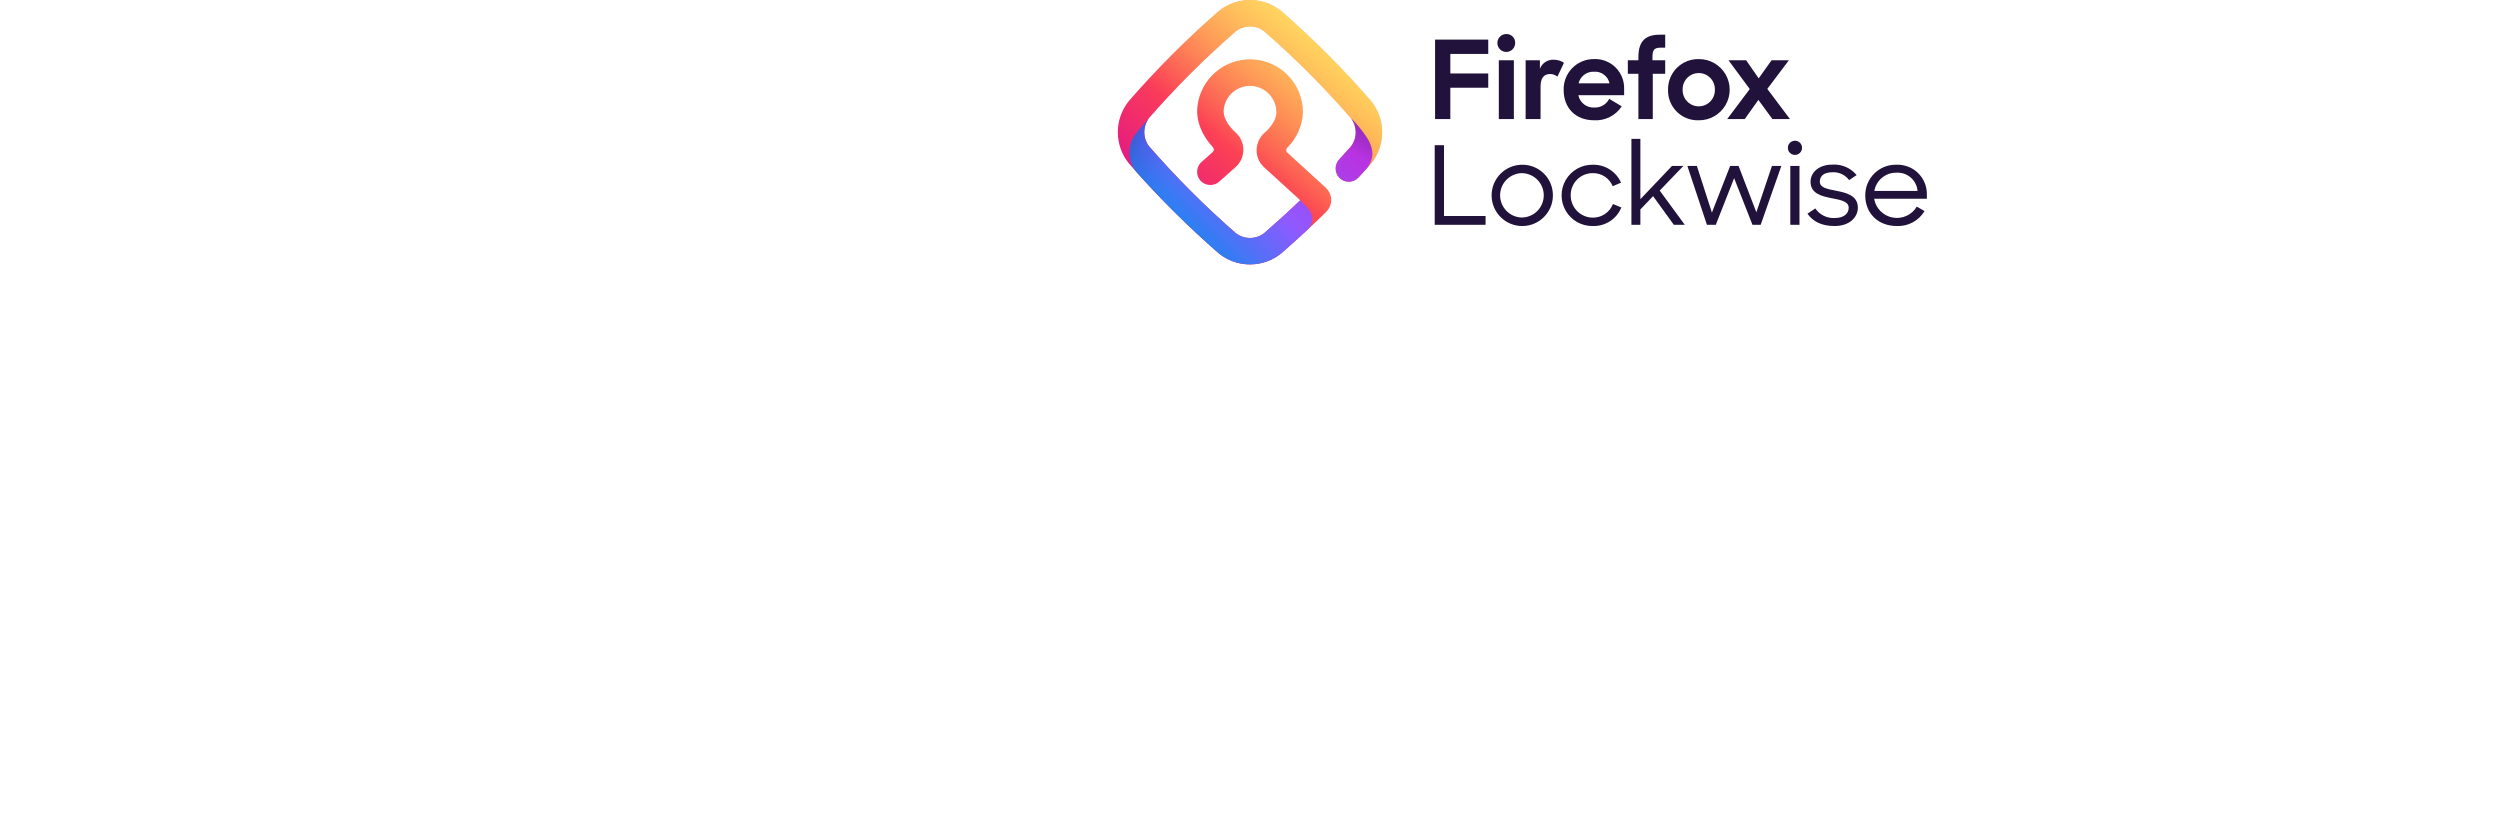
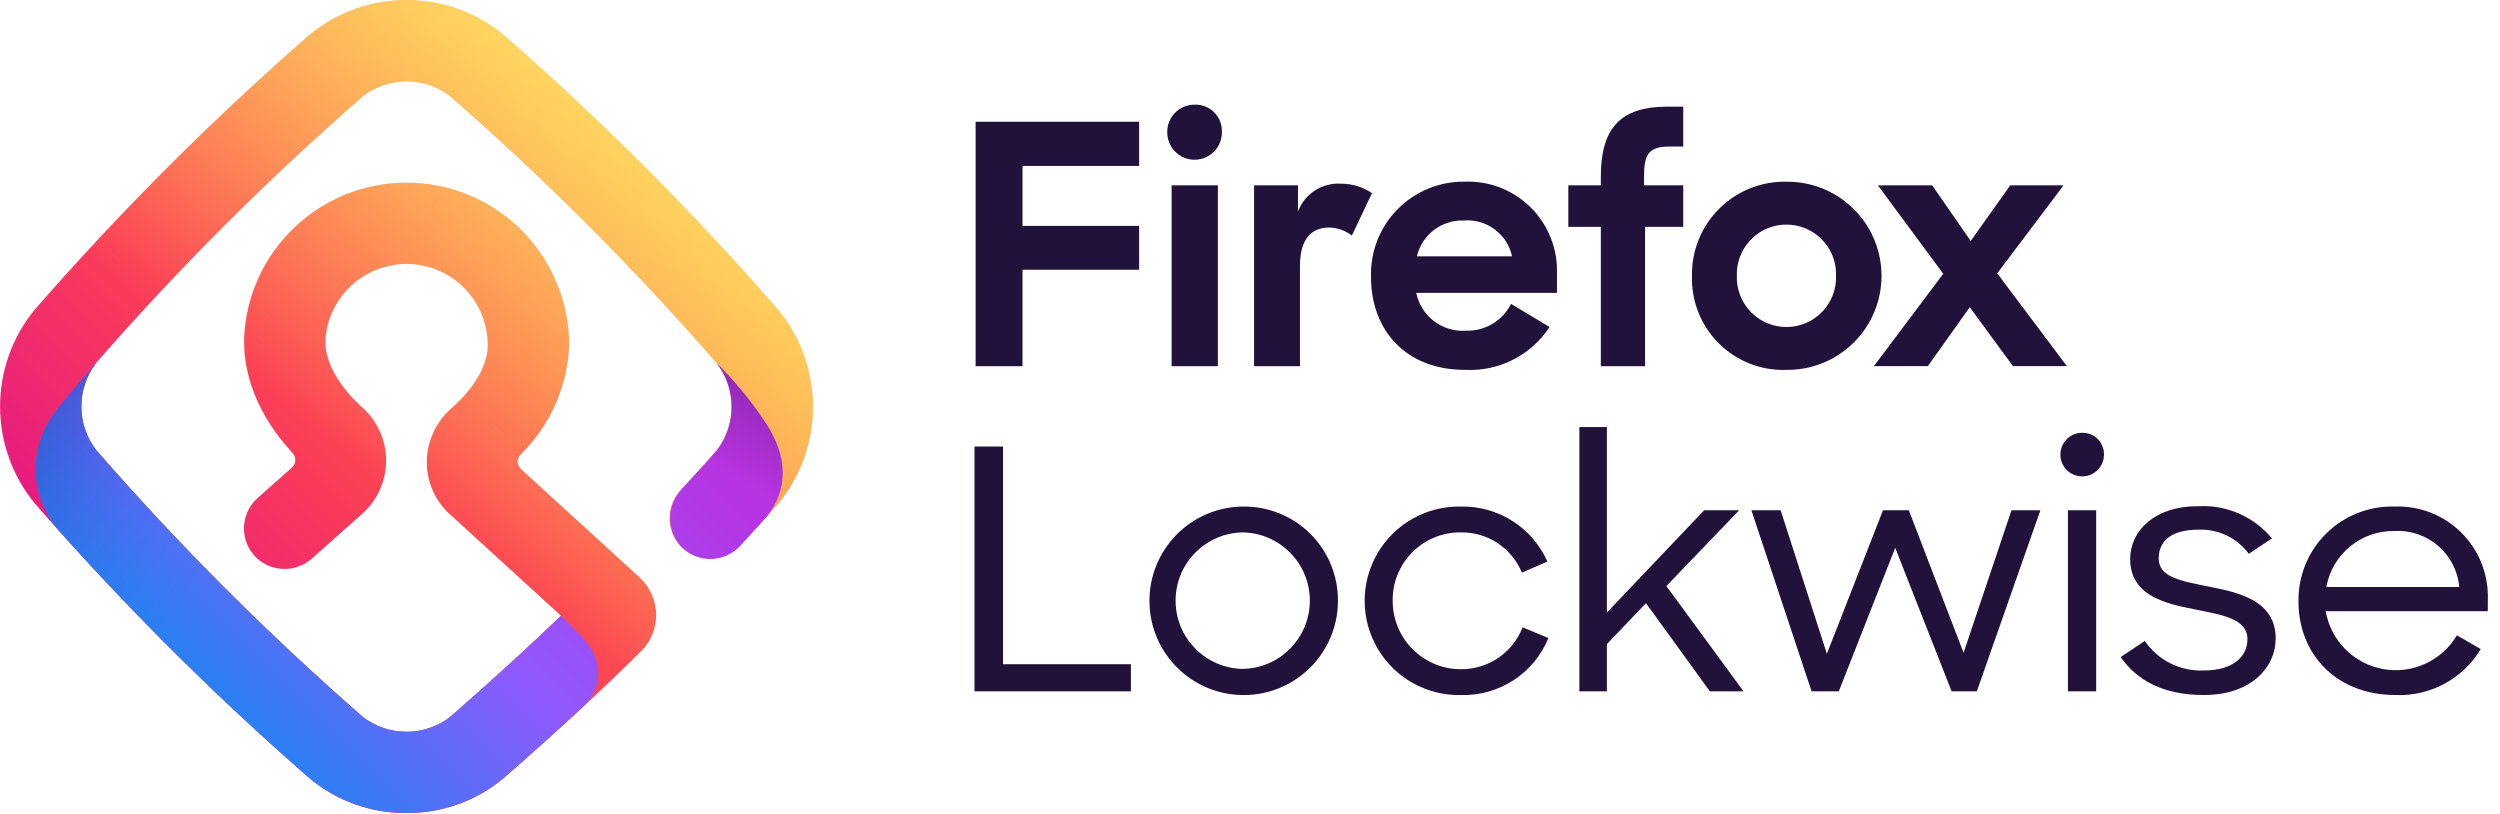
- <svg xmlns="http://www.w3.org/2000/svg" height="80" width="246" viewBox="0 0 80 246">
+ <svg xmlns="http://www.w3.org/2000/svg" height="80" width="246" viewBox="0 0 246 80">
  <linearGradient id="a" gradientUnits="userSpaceOnUse" x1="64.51" x2="14.037" y1="15.364" y2="66.212">
    <stop offset="0" stop-color="#ff9640" />
    <stop offset=".6" stop-color="#fc4055" />
    <stop offset="1" stop-color="#e31587" />
  </linearGradient>
  <linearGradient id="b" gradientUnits="userSpaceOnUse" x1="65.224" x2="25.773" y1="7.341" y2="58.44">
    <stop offset="0" stop-color="#fff36e" stop-opacity=".8" />
    <stop offset=".094" stop-color="#fff36e" stop-opacity=".699" />
    <stop offset=".752" stop-color="#fff36e" stop-opacity="0" />
  </linearGradient>
  <linearGradient id="c" gradientUnits="userSpaceOnUse" x1="13.158" x2="55.479" y1="72.895" y2="30.575">
    <stop offset="0" stop-color="#0090ed" />
    <stop offset=".325" stop-color="#5b6df8" />
    <stop offset=".529" stop-color="#9059ff" />
    <stop offset="1" stop-color="#b833e1" />
  </linearGradient>
  <linearGradient id="d" gradientUnits="userSpaceOnUse" x1="-.1" x2="24.498" y1="40.341" y2="58.395">
    <stop offset="0" stop-color="#054096" stop-opacity=".6" />
    <stop offset=".127" stop-color="#1b3aa4" stop-opacity=".441" />
    <stop offset=".315" stop-color="#3633b5" stop-opacity=".249" />
    <stop offset=".502" stop-color="#4a2ec1" stop-opacity=".111" />
    <stop offset=".686" stop-color="#552bc9" stop-opacity=".028" />
    <stop offset=".864" stop-color="#592acb" stop-opacity="0" />
  </linearGradient>
  <linearGradient id="e" gradientUnits="userSpaceOnUse" x1="75.497" x2="67.047" y1="39.04" y2="53.675">
    <stop offset="0" stop-color="#722291" stop-opacity=".5" />
    <stop offset=".5" stop-color="#722291" stop-opacity="0" />
  </linearGradient>
  <path d="M39.994 80a14.559 14.559 0 0 1-9.507-3.395A279.9 279.9 0 0 1 3.418 49.528a15.021 15.021 0 0 1-.018-19.04A279.767 279.767 0 0 1 30.471 3.419a15.023 15.023 0 0 1 19.042-.014A280.029 280.029 0 0 1 76.578 30.5a15.023 15.023 0 0 1 .014 19.041 160.244 160.244 0 0 1-2.769 3.075l-.913 1a4.065 4.065 0 0 1-5.046.832 4.005 4.005 0 0 1-.932-6.15l1-1.088a149.103 149.103 0 0 0 2.624-2.913 7.042 7.042 0 0 0-.015-8.551 271.95 271.95 0 0 0-26.269-26.3 7.041 7.041 0 0 0-8.552.014A271.79 271.79 0 0 0 9.445 35.732a7.042 7.042 0 0 0 .014 8.552 271.813 271.813 0 0 0 26.273 26.283 7.044 7.044 0 0 0 8.552-.014c4.121-3.6 7.72-6.882 10.917-9.963L44.175 50.518l-.087-.082A6.906 6.906 0 0 1 42 45.305a7.114 7.114 0 0 1 2.447-5.153C46.671 38.214 48 35.915 48 34a8 8 0 0 0-15.963-.8c-.295 3.154 2.681 6.07 3.6 6.888a7 7 0 0 1-.031 10.5l-4.867 4.332a4.065 4.065 0 0 1-5.109.3 4 4 0 0 1-.284-6.214l3.381-3a1.007 1.007 0 0 0 .051-1.443c-3.394-3.649-5.093-7.968-4.706-12.1A16 16 0 0 1 56 34a15.925 15.925 0 0 1-4.77 10.718 1 1 0 0 0 .033 1.439l11.69 10.68a5.079 5.079 0 0 1 1.614 3.628 5.016 5.016 0 0 1-1.467 3.594C59.232 67.9 54.8 72 49.529 76.594A14.606 14.606 0 0 1 39.994 80z" fill="url(#a)" />
  <path d="M39.994 80a14.559 14.559 0 0 1-9.507-3.395A279.9 279.9 0 0 1 3.418 49.528a15.021 15.021 0 0 1-.018-19.04A279.767 279.767 0 0 1 30.471 3.419a15.023 15.023 0 0 1 19.042-.014A280.029 280.029 0 0 1 76.578 30.5a15.023 15.023 0 0 1 .014 19.041 160.244 160.244 0 0 1-2.769 3.075l-.913 1a4.065 4.065 0 0 1-5.046.832 4.005 4.005 0 0 1-.932-6.15l1-1.088a149.103 149.103 0 0 0 2.624-2.913 7.042 7.042 0 0 0-.015-8.551 271.95 271.95 0 0 0-26.269-26.3 7.041 7.041 0 0 0-8.552.014A271.79 271.79 0 0 0 9.445 35.732a7.042 7.042 0 0 0 .014 8.552 271.813 271.813 0 0 0 26.273 26.283 7.044 7.044 0 0 0 8.552-.014c4.121-3.6 7.72-6.882 10.917-9.963L44.175 50.518l-.087-.082A6.906 6.906 0 0 1 42 45.305a7.114 7.114 0 0 1 2.447-5.153C46.671 38.214 48 35.915 48 34a8 8 0 0 0-15.963-.8c-.295 3.154 2.681 6.07 3.6 6.888a7 7 0 0 1-.031 10.5l-4.867 4.332a4.065 4.065 0 0 1-5.109.3 4 4 0 0 1-.284-6.214l3.381-3a1.007 1.007 0 0 0 .051-1.443c-3.394-3.649-5.093-7.968-4.706-12.1A16 16 0 0 1 56 34a15.925 15.925 0 0 1-4.77 10.718 1 1 0 0 0 .033 1.439l11.69 10.68a5.079 5.079 0 0 1 1.614 3.628 5.016 5.016 0 0 1-1.467 3.594C59.232 67.9 54.8 72 49.529 76.594A14.606 14.606 0 0 1 39.994 80z" fill="url(#b)" />
  <path d="M75.369 41.656a37.313 37.313 0 0 0-4.832-5.911 7.042 7.042 0 0 1 .015 8.551c-.96 1.1-1.743 1.953-2.624 2.913l-.84.917a4.151 4.151 0 0 0-.051 5.673 4 4 0 0 0 5.807-.112l.979-1.071a225.682 225.682 0 0 0 1.574-1.727l.06-.074c1.543-1.928 2.6-5.027-.088-9.159zm-18.292 20.81L55.2 60.59c-3.2 3.081-6.8 6.365-10.917 9.963a7.044 7.044 0 0 1-8.552.014A271.813 271.813 0 0 1 9.459 44.284a7.042 7.042 0 0 1-.014-8.552s-3.8 4.331-4.565 5.6a9.176 9.176 0 0 0 .852 10.815 279.447 279.447 0 0 0 24.755 24.46 15.024 15.024 0 0 0 19.042-.014c2.867-2.5 5.487-4.858 7.9-7.1l.025-.023a4.415 4.415 0 0 0 .528-5.879 13.488 13.488 0 0 0-.905-1.125z" fill="url(#c)" />
  <path d="M9.459 44.284a7.042 7.042 0 0 1-.014-8.552s-3.8 4.331-4.565 5.6a9.176 9.176 0 0 0 .852 10.815A282.118 282.118 0 0 0 18.891 65.9l5.657-5.657A275.396 275.396 0 0 1 9.459 44.284z" fill="url(#d)" opacity=".9" />
  <path d="M75.369 41.656a37.313 37.313 0 0 0-4.832-5.911 7.042 7.042 0 0 1 .015 8.551c-.96 1.1-1.743 1.953-2.624 2.913l-.84.917a4.151 4.151 0 0 0-.051 5.673 4 4 0 0 0 5.807-.112l.979-1.071a225.682 225.682 0 0 0 1.574-1.727l.06-.074c1.543-1.928 2.6-5.027-.088-9.159z" fill="url(#e)" />
  <path d="M96 11.978h16.09v4.35h-11.474v5.9h11.474v4.316h-11.474v9.49H96zm21.563-1.68a2.588 2.588 0 0 1 2.67 2.7 2.687 2.687 0 0 1-5.374.066 2.669 2.669 0 0 1 2.704-2.764zm-2.275 7.941h4.55v17.792h-4.55zm17.738 4.942a3.682 3.682 0 0 0-2.209-.791c-1.847 0-2.9 1.186-2.9 3.789v9.852H123.4V18.239h4.319v2.57a4.244 4.244 0 0 1 4.254-2.735A5.4 5.4 0 0 1 135 19zm1.879 4.052a9.1 9.1 0 0 1 9.166-9.357 8.759 8.759 0 0 1 9.133 9.061v1.878h-13.848a4.661 4.661 0 0 0 4.913 3.723 4.772 4.772 0 0 0 4.418-2.636l3.791 2.274a9.354 9.354 0 0 1-8.341 4.217c-5.77 0-9.232-3.855-9.232-9.16zm4.517-2.009h9.364a4.486 4.486 0 0 0-4.748-3.526 4.573 4.573 0 0 0-4.616 3.526zm14.9-6.985h3.2v-.89c0-4.843 2.044-6.853 6.528-6.853h1.582v3.921h-1.285c-2.111 0-2.572.724-2.572 2.932v.89h3.857v4.085h-3.758v13.707h-4.352V22.324h-3.2zm12.166 8.9a9.113 9.113 0 0 1 9.3-9.259 9.259 9.259 0 1 1 0 18.517 8.977 8.977 0 0 1-9.297-9.262zm14.177 0a4.882 4.882 0 1 0-9.759 0 4.882 4.882 0 1 0 9.759 0zm10.55-.2l-6.429-8.7h5.341l3.792 5.469 3.89-5.469h5.243l-6.525 8.661 6.857 9.127h-5.308l-4.253-5.8-4.121 5.8h-5.308zM98.7 43.94h-2.81v24.09h15.39v-2.673H98.7zm23.553 5.907a9.274 9.274 0 1 0 9.4 9.274 9.214 9.214 0 0 0-9.399-9.274zm0 15.972a6.717 6.717 0 0 1 0-13.431 6.716 6.716 0 0 1 0 13.431zm21.546.033a6.708 6.708 0 0 1-6.758-6.731 6.624 6.624 0 0 1 6.658-6.733 6.387 6.387 0 0 1 6.055 3.96l2.509-1.089a9.09 9.09 0 0 0-8.531-5.412 9.275 9.275 0 1 0 .033 18.546 9.031 9.031 0 0 0 8.6-5.61l-2.542-1.056a6.461 6.461 0 0 1-6.023 4.125zm27.333-15.642h-3.445l-9.568 10.066v-18.25h-2.71v26h2.71v-4.648l3.847-4.027 6.289 8.679h3.312l-7.594-10.362zm22.082 14.025l-5.386-14.025h-2.543l-5.52 14.124-4.55-14.124h-2.877l5.922 17.82h2.676l5.553-14.123 5.553 14.123h2.476l6.256-17.82h-2.844zm11.644-21.648a2.145 2.145 0 1 0 2.174 2.145 2.106 2.106 0 0 0-2.174-2.145zm-1.372 25.443h2.777V50.21h-2.777zm13.917-10.3c-2.81-.561-4.985-.924-4.985-2.771 0-1.651 1.138-2.839 3.915-2.839a5.857 5.857 0 0 1 4.951 2.376l2.275-1.518a8.783 8.783 0 0 0-7.226-3.168c-4.283-.033-6.724 2.409-6.724 5.182 0 3.563 3.311 4.388 6.423 4.982 2.642.528 5.117.924 5.117 2.9 0 1.782-1.471 3.1-4.282 3.1a6.7 6.7 0 0 1-5.82-2.9l-2.375 1.584c1.6 2.277 4.182 3.729 8.129 3.729 4.717.033 7.125-2.739 7.125-5.544 0-3.656-3.412-4.515-6.526-5.109zm27.4 1.188a8.852 8.852 0 0 0-9.2-9.075 9.2 9.2 0 0 0-9.433 9.34c0 5.214 3.747 9.206 9.534 9.206a9.31 9.31 0 0 0 8.4-4.521l-2.342-1.353a6.995 6.995 0 0 1-12.913-2.375H244.8zm-15.891-1.155a6.685 6.685 0 0 1 6.69-5.511 6.059 6.059 0 0 1 6.39 5.511z" fill="#20123a" />
</svg>
